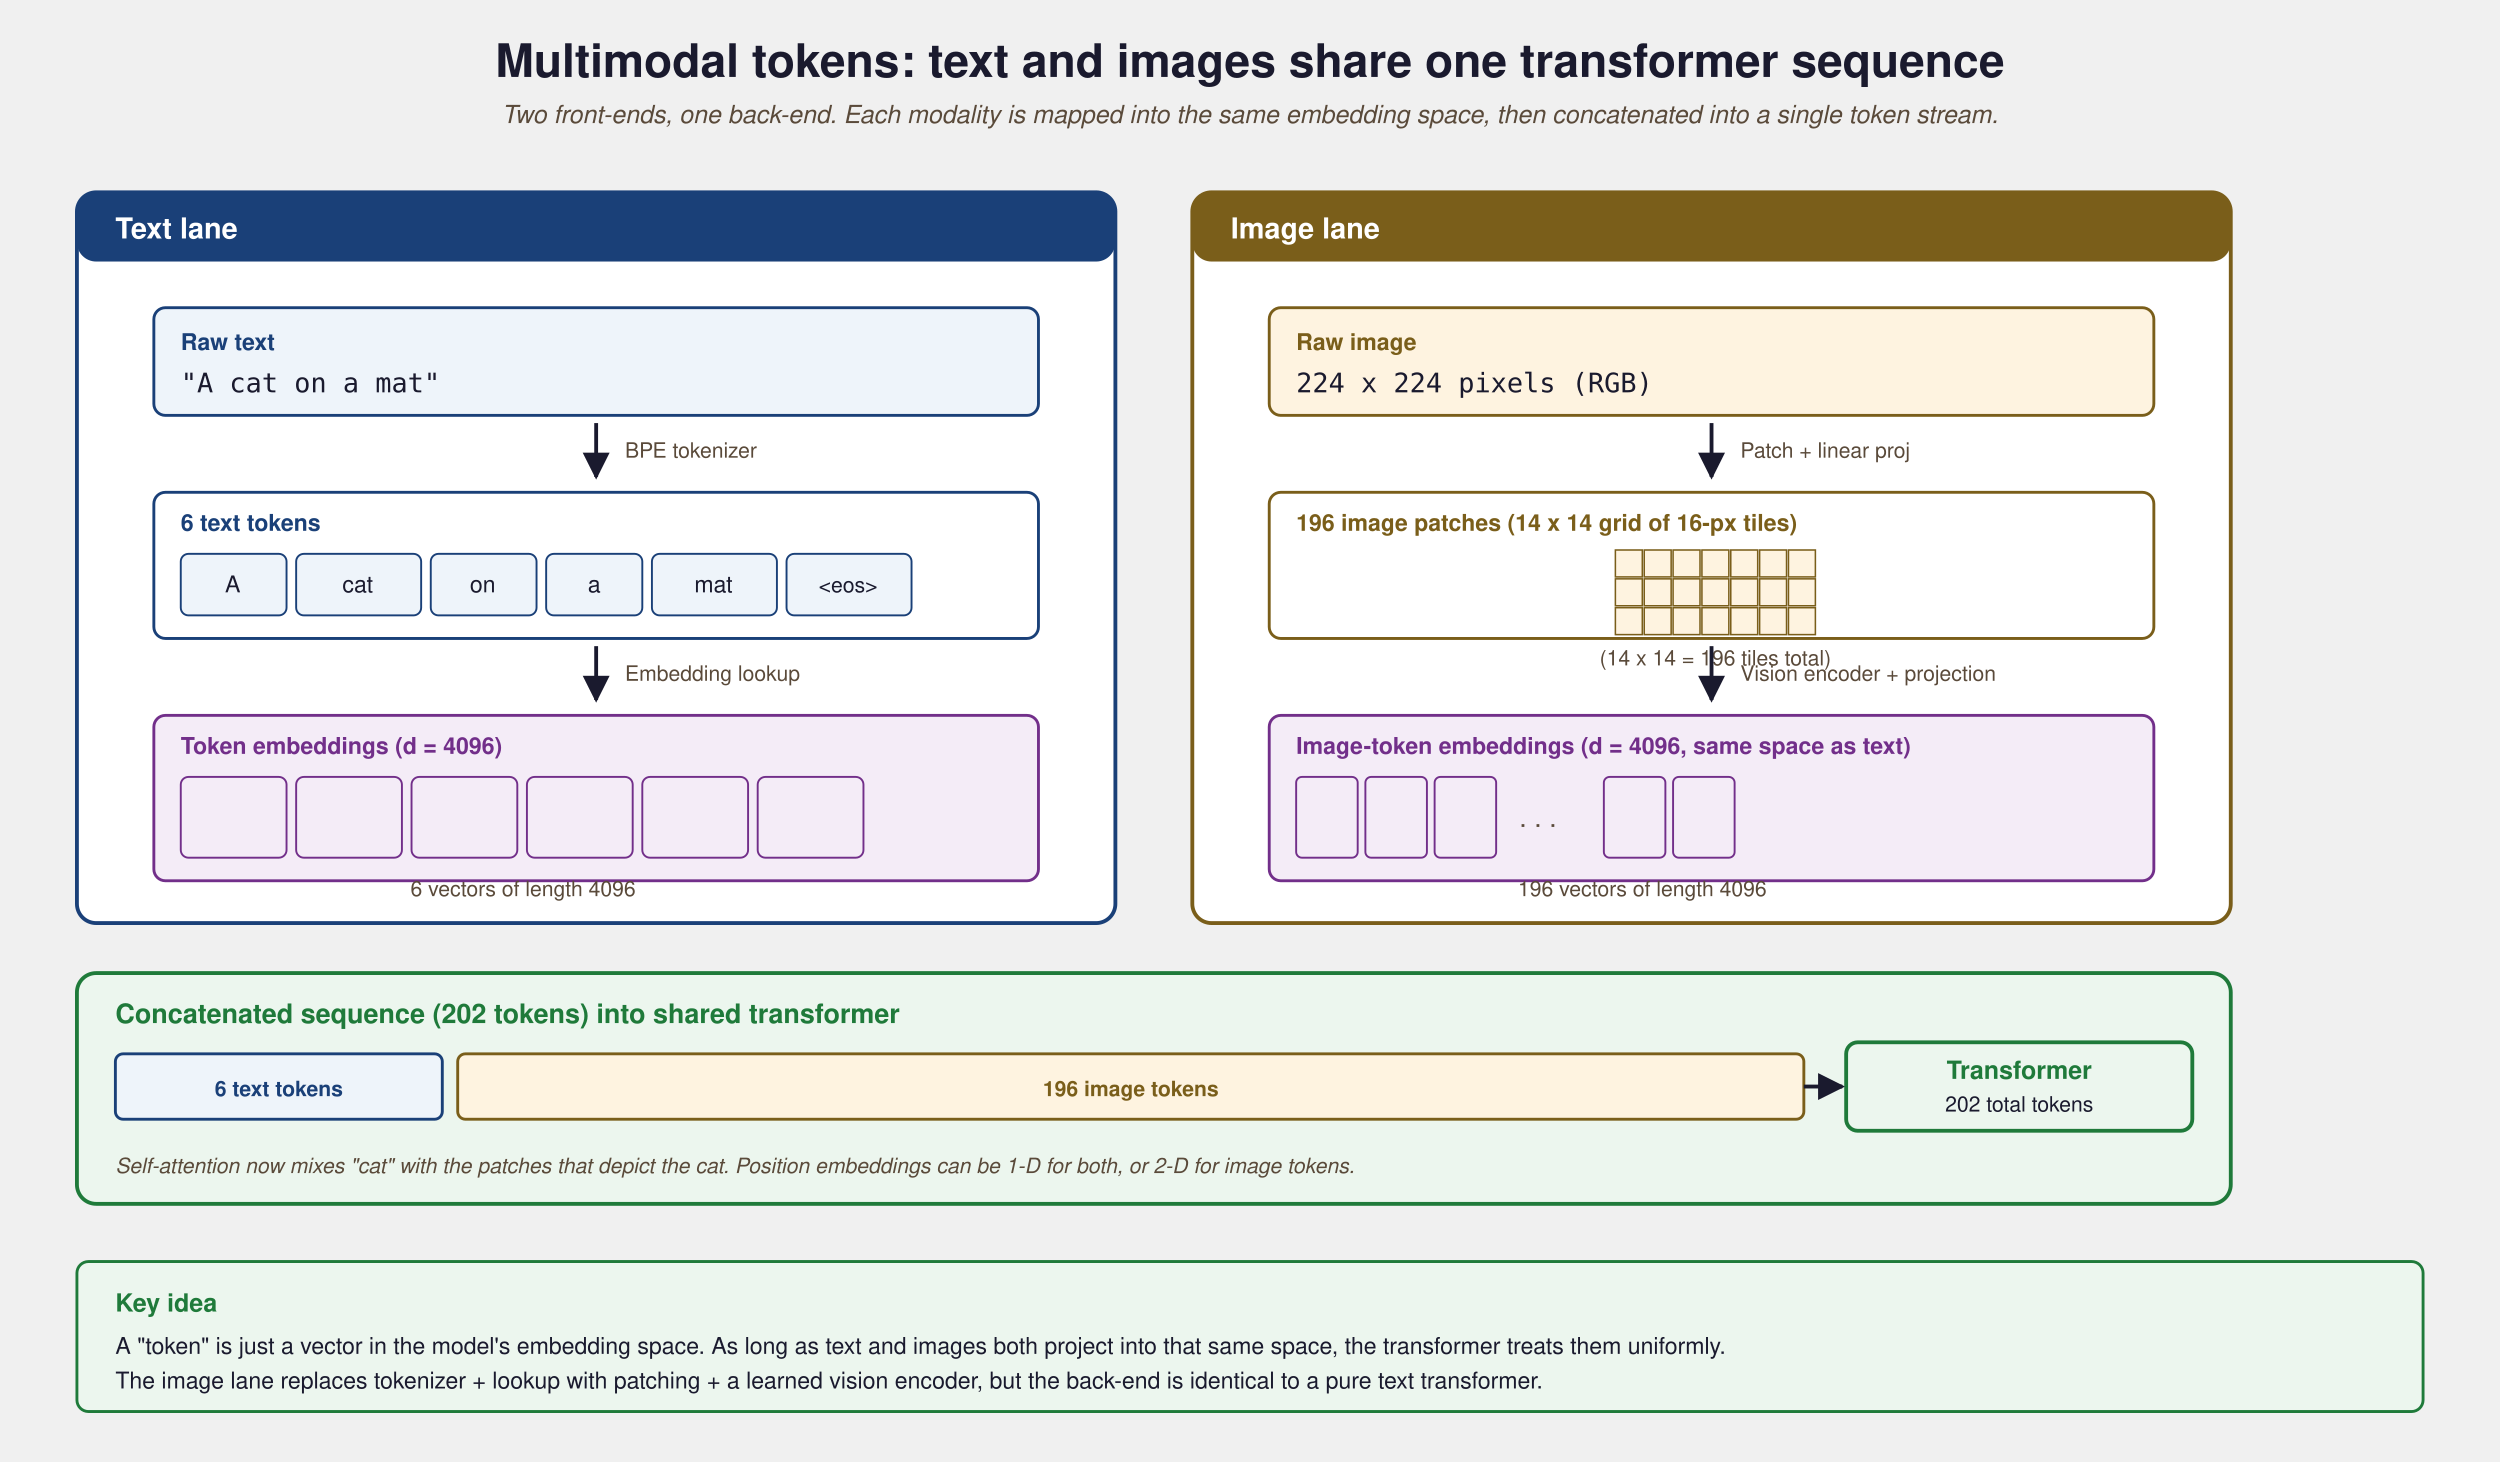
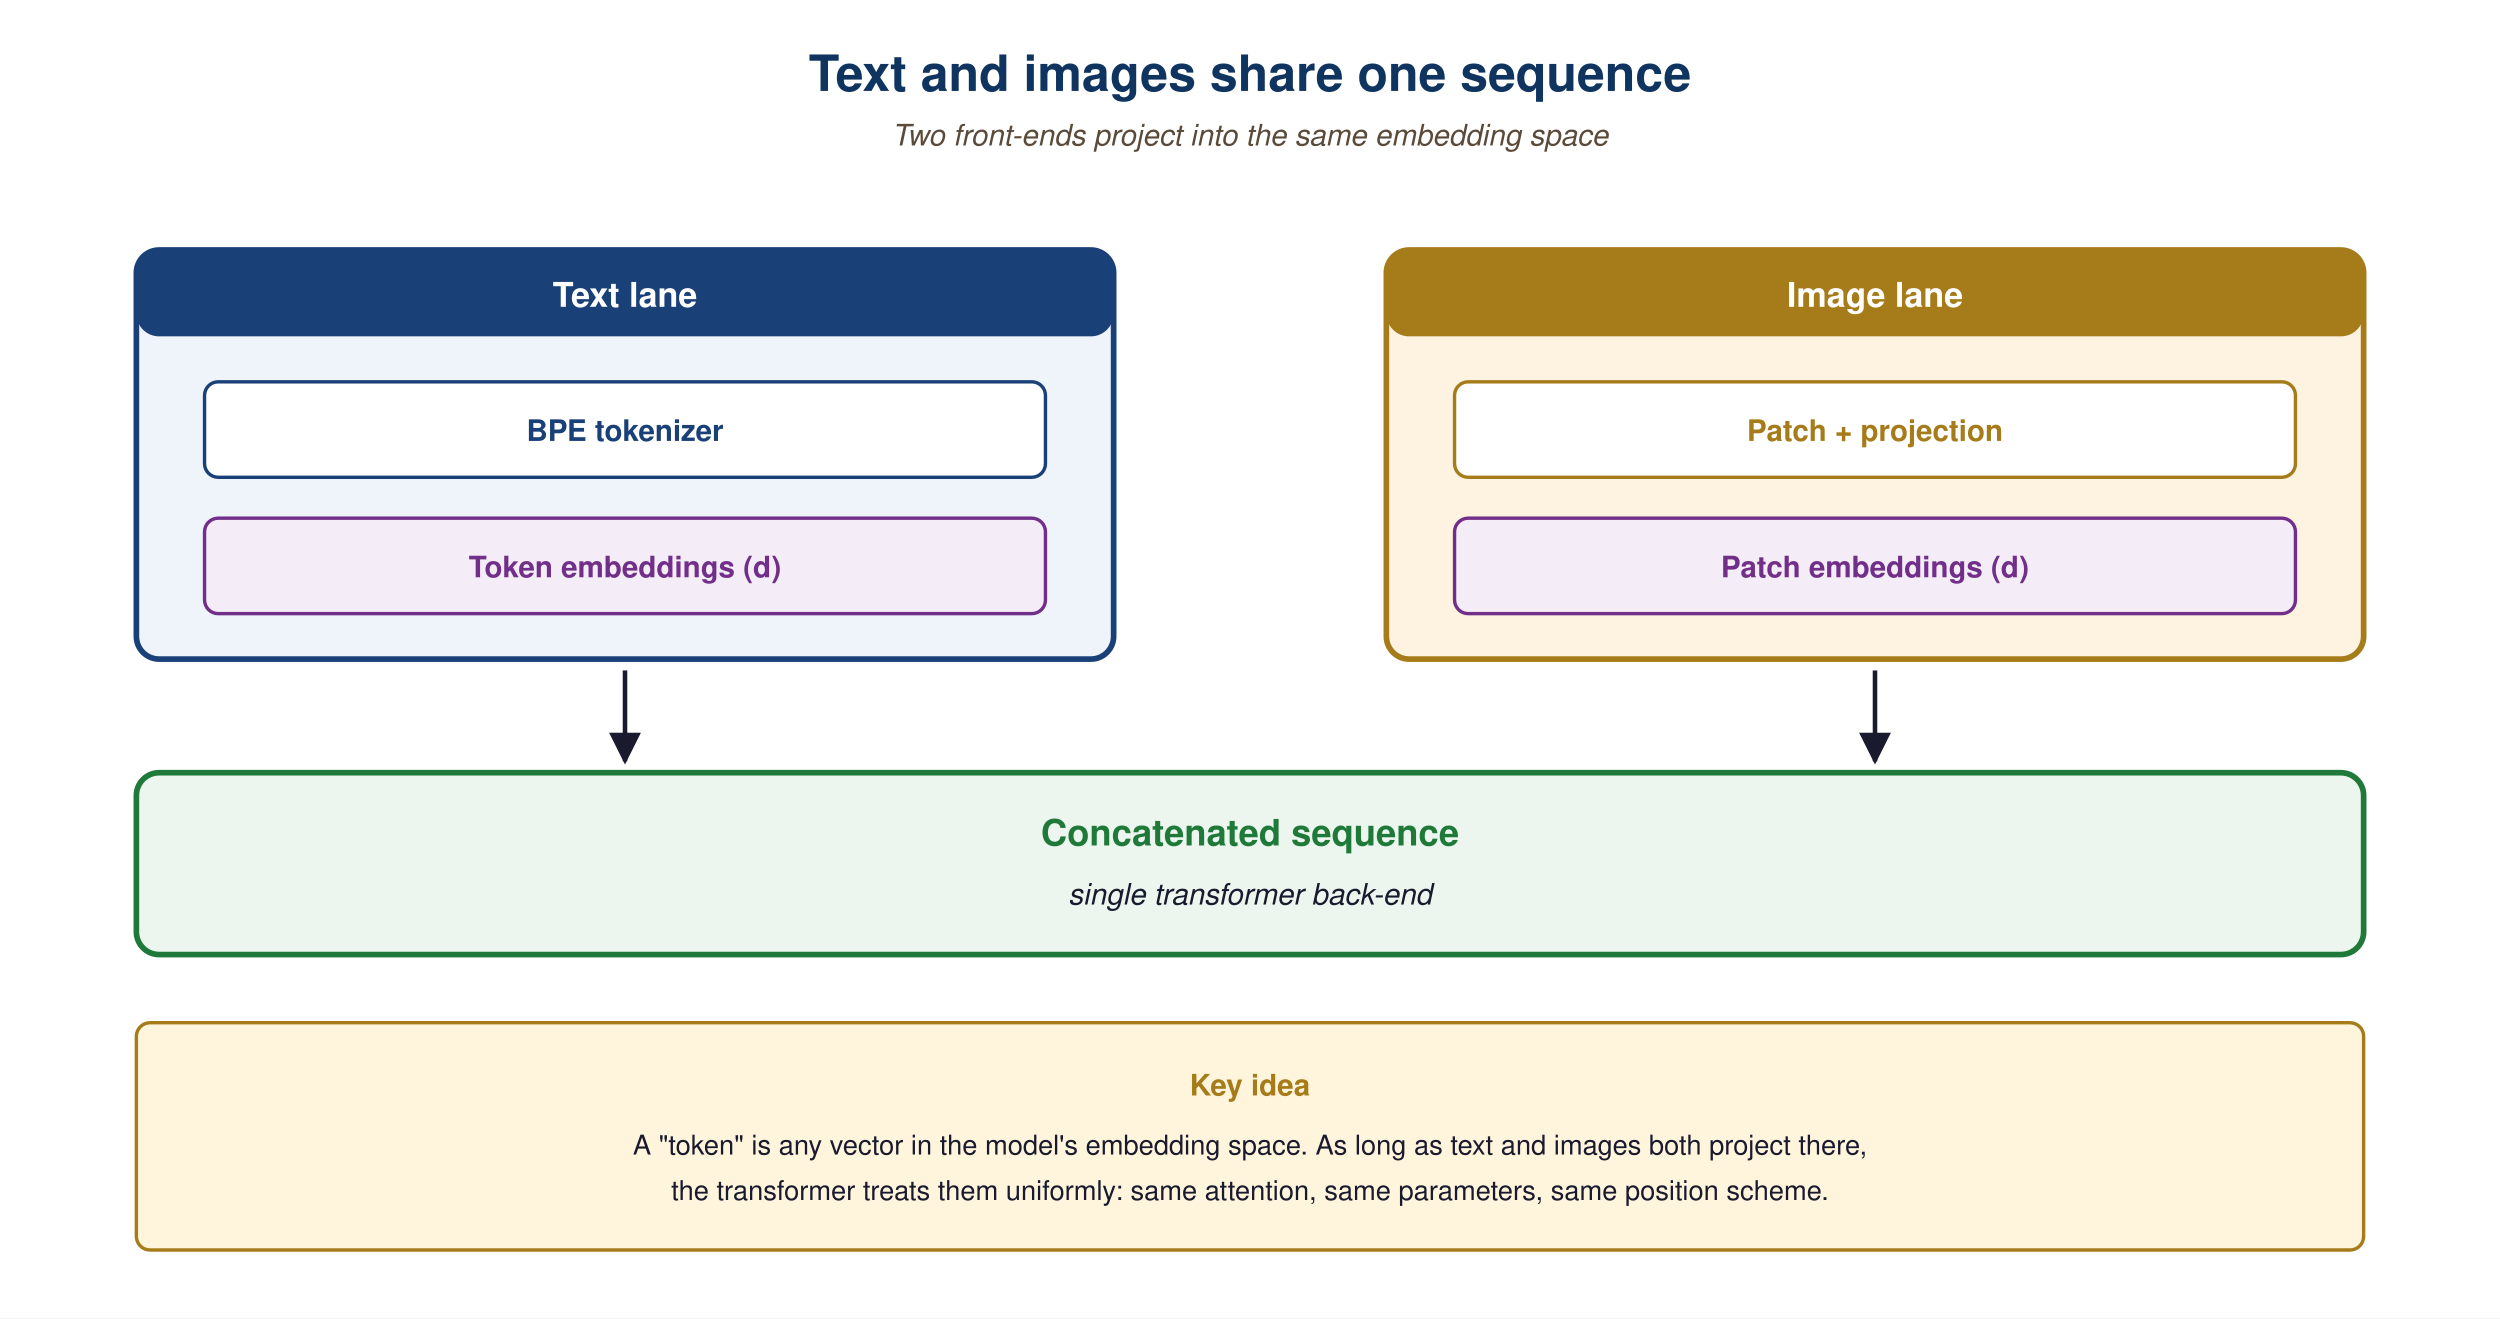
- <svg xmlns="http://www.w3.org/2000/svg" viewBox="0 0 1300 760" font-family="Helvetica, Arial, sans-serif">
+ <svg xmlns="http://www.w3.org/2000/svg" viewBox="0 0 1100 580" font-family="Helvetica, Arial, sans-serif">
+   <rect width="1100" height="580" fill="#ffffff" />
  <defs>
    <marker id="arr" viewBox="0 0 10 10" refX="9" refY="5" markerWidth="7" markerHeight="7" orient="auto-start-reverse">
      <path d="M 0 0 L 10 5 L 0 10 z" fill="#1a1a2e" />
    </marker>
  </defs>
-   <text x="650" y="40" font-size="24" font-weight="600" text-anchor="middle" fill="#1a1a2e">Multimodal tokens: text and images share one transformer sequence</text>
-   <text x="650" y="64" font-size="13" text-anchor="middle" fill="#5a4a3a" font-style="italic">Two front-ends, one back-end. Each modality is mapped into the same embedding space, then concatenated into a single token stream.</text>
-   <g transform="translate(40, 100)">
-     <rect x="0" y="0" width="540" height="380" rx="10" fill="#ffffff" stroke="#1a4078" stroke-width="2" />
-     <rect x="0" y="0" width="540" height="36" rx="10" fill="#1a4078" />
-     <text x="20" y="24" font-size="15" font-weight="700" fill="#ffffff">Text lane</text>
-     <g transform="translate(40, 60)">
-       <rect x="0" y="0" width="460" height="56" rx="6" fill="#eef4fa" stroke="#1a4078" stroke-width="1.5" />
-       <text x="14" y="22" font-size="12" font-weight="700" fill="#1a4078">Raw text</text>
-       <text x="14" y="44" font-size="14" fill="#1a1a2e" font-family="monospace">"A cat on a mat"</text>
-     </g>
-     <line x1="270" y1="120" x2="270" y2="148" stroke="#1a1a2e" stroke-width="2" marker-end="url(#arr)" />
-     <text x="285" y="138" font-size="11" fill="#5a4a3a">BPE tokenizer</text>
-     <g transform="translate(40, 156)">
-       <rect x="0" y="0" width="460" height="76" rx="6" fill="#ffffff" stroke="#1a4078" stroke-width="1.5" />
-       <text x="14" y="20" font-size="12" font-weight="700" fill="#1a4078">6 text tokens</text>
-       <g transform="translate(14, 32)">
-         <rect x="0" y="0" width="55" height="32" rx="4" fill="#eef4fa" stroke="#1a4078" />
-         <text x="27" y="20" font-size="12" text-anchor="middle" fill="#1a1a2e">A</text>
-         <rect x="60" y="0" width="65" height="32" rx="4" fill="#eef4fa" stroke="#1a4078" />
-         <text x="92" y="20" font-size="12" text-anchor="middle" fill="#1a1a2e">cat</text>
-         <rect x="130" y="0" width="55" height="32" rx="4" fill="#eef4fa" stroke="#1a4078" />
-         <text x="157" y="20" font-size="12" text-anchor="middle" fill="#1a1a2e">on</text>
-         <rect x="190" y="0" width="50" height="32" rx="4" fill="#eef4fa" stroke="#1a4078" />
-         <text x="215" y="20" font-size="12" text-anchor="middle" fill="#1a1a2e">a</text>
-         <rect x="245" y="0" width="65" height="32" rx="4" fill="#eef4fa" stroke="#1a4078" />
-         <text x="277" y="20" font-size="12" text-anchor="middle" fill="#1a1a2e">mat</text>
-         <rect x="315" y="0" width="65" height="32" rx="4" fill="#eef4fa" stroke="#1a4078" />
-         <text x="347" y="20" font-size="11" text-anchor="middle" fill="#1a1a2e">&lt;eos&gt;</text>
-       </g>
-     </g>
-     <line x1="270" y1="236" x2="270" y2="264" stroke="#1a1a2e" stroke-width="2" marker-end="url(#arr)" />
-     <text x="285" y="254" font-size="11" fill="#5a4a3a">Embedding lookup</text>
-     <g transform="translate(40, 272)">
-       <rect x="0" y="0" width="460" height="86" rx="6" fill="#f4ecf7" stroke="#722f8a" stroke-width="1.5" />
-       <text x="14" y="20" font-size="12" font-weight="700" fill="#722f8a">Token embeddings (d = 4096)</text>
-       <g transform="translate(14, 32)">
-         <rect x="0" y="0" width="55" height="42" rx="4" fill="#f4ecf7" stroke="#722f8a" />
-         <rect x="60" y="0" width="55" height="42" rx="4" fill="#f4ecf7" stroke="#722f8a" />
-         <rect x="120" y="0" width="55" height="42" rx="4" fill="#f4ecf7" stroke="#722f8a" />
-         <rect x="180" y="0" width="55" height="42" rx="4" fill="#f4ecf7" stroke="#722f8a" />
-         <rect x="240" y="0" width="55" height="42" rx="4" fill="#f4ecf7" stroke="#722f8a" />
-         <rect x="300" y="0" width="55" height="42" rx="4" fill="#f4ecf7" stroke="#722f8a" />
-         <text x="178" y="62" font-size="11" text-anchor="middle" fill="#5a4a3a">6 vectors of length 4096</text>
-       </g>
-     </g>
+   <text x="550" y="40" font-size="22" font-weight="700" text-anchor="middle" fill="#0f3460">Text and images share one sequence</text>
+   <text x="550" y="64" font-size="13" font-style="italic" text-anchor="middle" fill="#5a4a3a">Two front-ends project into the same embedding space</text>
+   <g transform="translate(60, 110)">
+     <rect width="430" height="180" rx="10" fill="#eef4fa" stroke="#1a4078" stroke-width="2.5" />
+     <rect x="0" y="0" width="430" height="38" rx="10" fill="#1a4078" />
+     <text x="215" y="25" font-size="15" font-weight="700" text-anchor="middle" fill="#ffffff">Text lane</text>
+     <rect x="30" y="58" width="370" height="42" rx="6" fill="#ffffff" stroke="#1a4078" stroke-width="1.5" />
+     <text x="215" y="84" font-size="13" font-weight="700" text-anchor="middle" fill="#1a4078">BPE tokenizer</text>
+     <rect x="30" y="118" width="370" height="42" rx="6" fill="#f4ecf7" stroke="#722f8a" stroke-width="1.5" />
+     <text x="215" y="144" font-size="13" font-weight="700" text-anchor="middle" fill="#722f8a">Token embeddings (d)</text>
  </g>
-   <g transform="translate(620, 100)">
-     <rect x="0" y="0" width="540" height="380" rx="10" fill="#ffffff" stroke="#7a5e1a" stroke-width="2" />
-     <rect x="0" y="0" width="540" height="36" rx="10" fill="#7a5e1a" />
-     <text x="20" y="24" font-size="15" font-weight="700" fill="#ffffff">Image lane</text>
-     <g transform="translate(40, 60)">
-       <rect x="0" y="0" width="460" height="56" rx="6" fill="#fef3e0" stroke="#7a5e1a" stroke-width="1.5" />
-       <text x="14" y="22" font-size="12" font-weight="700" fill="#7a5e1a">Raw image</text>
-       <text x="14" y="44" font-size="14" fill="#1a1a2e" font-family="monospace">224 x 224 pixels (RGB)</text>
-     </g>
-     <line x1="270" y1="120" x2="270" y2="148" stroke="#1a1a2e" stroke-width="2" marker-end="url(#arr)" />
-     <text x="285" y="138" font-size="11" fill="#5a4a3a">Patch + linear proj</text>
-     <g transform="translate(40, 156)">
-       <rect x="0" y="0" width="460" height="76" rx="6" fill="#ffffff" stroke="#7a5e1a" stroke-width="1.5" />
-       <text x="14" y="20" font-size="12" font-weight="700" fill="#7a5e1a">196 image patches (14 x 14 grid of 16-px tiles)</text>
-       <g transform="translate(180, 30)">
-         <g fill="#fef3e0" stroke="#7a5e1a" stroke-width="0.8">
-           <rect x="0" y="0" width="14" height="14" />
-           <rect x="15" y="0" width="14" height="14" />
-           <rect x="30" y="0" width="14" height="14" />
-           <rect x="45" y="0" width="14" height="14" />
-           <rect x="60" y="0" width="14" height="14" />
-           <rect x="75" y="0" width="14" height="14" />
-           <rect x="90" y="0" width="14" height="14" />
-           <rect x="0" y="15" width="14" height="14" />
-           <rect x="15" y="15" width="14" height="14" />
-           <rect x="30" y="15" width="14" height="14" />
-           <rect x="45" y="15" width="14" height="14" />
-           <rect x="60" y="15" width="14" height="14" />
-           <rect x="75" y="15" width="14" height="14" />
-           <rect x="90" y="15" width="14" height="14" />
-           <rect x="0" y="30" width="14" height="14" />
-           <rect x="15" y="30" width="14" height="14" />
-           <rect x="30" y="30" width="14" height="14" />
-           <rect x="45" y="30" width="14" height="14" />
-           <rect x="60" y="30" width="14" height="14" />
-           <rect x="75" y="30" width="14" height="14" />
-           <rect x="90" y="30" width="14" height="14" />
-         </g>
-         <text x="52" y="60" font-size="11" text-anchor="middle" fill="#5a4a3a">(14 x 14 = 196 tiles total)</text>
-       </g>
-     </g>
-     <line x1="270" y1="236" x2="270" y2="264" stroke="#1a1a2e" stroke-width="2" marker-end="url(#arr)" />
-     <text x="285" y="254" font-size="11" fill="#5a4a3a">Vision encoder + projection</text>
-     <g transform="translate(40, 272)">
-       <rect x="0" y="0" width="460" height="86" rx="6" fill="#f4ecf7" stroke="#722f8a" stroke-width="1.5" />
-       <text x="14" y="20" font-size="12" font-weight="700" fill="#722f8a">Image-token embeddings (d = 4096, same space as text)</text>
-       <g transform="translate(14, 32)">
-         <rect x="0" y="0" width="32" height="42" rx="3" fill="#f4ecf7" stroke="#722f8a" />
-         <rect x="36" y="0" width="32" height="42" rx="3" fill="#f4ecf7" stroke="#722f8a" />
-         <rect x="72" y="0" width="32" height="42" rx="3" fill="#f4ecf7" stroke="#722f8a" />
-         <text x="116" y="26" font-size="14" fill="#5a4a3a">. . .</text>
-         <rect x="160" y="0" width="32" height="42" rx="3" fill="#f4ecf7" stroke="#722f8a" />
-         <rect x="196" y="0" width="32" height="42" rx="3" fill="#f4ecf7" stroke="#722f8a" />
-         <text x="180" y="62" font-size="11" text-anchor="middle" fill="#5a4a3a">196 vectors of length 4096</text>
-       </g>
-     </g>
+   <g transform="translate(610, 110)">
+     <rect width="430" height="180" rx="10" fill="#fef3e0" stroke="#a67c1a" stroke-width="2.5" />
+     <rect x="0" y="0" width="430" height="38" rx="10" fill="#a67c1a" />
+     <text x="215" y="25" font-size="15" font-weight="700" text-anchor="middle" fill="#ffffff">Image lane</text>
+     <rect x="30" y="58" width="370" height="42" rx="6" fill="#ffffff" stroke="#a67c1a" stroke-width="1.5" />
+     <text x="215" y="84" font-size="13" font-weight="700" text-anchor="middle" fill="#a67c1a">Patch + projection</text>
+     <rect x="30" y="118" width="370" height="42" rx="6" fill="#f4ecf7" stroke="#722f8a" stroke-width="1.5" />
+     <text x="215" y="144" font-size="13" font-weight="700" text-anchor="middle" fill="#722f8a">Patch embeddings (d)</text>
  </g>
-   <g transform="translate(40, 506)">
-     <rect x="0" y="0" width="1120" height="120" rx="10" fill="#ecf6ee" stroke="#1f7a3a" stroke-width="2" />
-     <text x="20" y="26" font-size="14" font-weight="700" fill="#1f7a3a">Concatenated sequence (202 tokens) into shared transformer</text>
-     <g transform="translate(20, 42)">
-       <rect x="0" y="0" width="170" height="34" rx="4" fill="#eef4fa" stroke="#1a4078" stroke-width="1.5" />
-       <text x="85" y="22" font-size="11" text-anchor="middle" fill="#1a4078" font-weight="700">6 text tokens</text>
-       <rect x="178" y="0" width="700" height="34" rx="4" fill="#fef3e0" stroke="#7a5e1a" stroke-width="1.5" />
-       <text x="528" y="22" font-size="11" text-anchor="middle" fill="#7a5e1a" font-weight="700">196 image tokens</text>
-       <rect x="900" y="-6" width="180" height="46" rx="6" fill="#ecf6ee" stroke="#1f7a3a" stroke-width="2" />
-       <text x="990" y="13" font-size="13" font-weight="700" text-anchor="middle" fill="#1f7a3a">Transformer</text>
-       <text x="990" y="30" font-size="11" text-anchor="middle" fill="#1a1a2e">202 total tokens</text>
-       <line x1="878" y1="17" x2="898" y2="17" stroke="#1a1a2e" stroke-width="2" marker-end="url(#arr)" />
-     </g>
-     <text x="20" y="104" font-size="11" fill="#5a4a3a" font-style="italic">Self-attention now mixes "cat" with the patches that depict the cat. Position embeddings can be 1-D for both, or 2-D for image tokens.</text>
+   <line x1="275" y1="295" x2="275" y2="335" stroke="#1a1a2e" stroke-width="2" marker-end="url(#arr)" />
+   <line x1="825" y1="295" x2="825" y2="335" stroke="#1a1a2e" stroke-width="2" marker-end="url(#arr)" />
+   <g transform="translate(60, 340)">
+     <rect width="980" height="80" rx="10" fill="#ecf6ee" stroke="#1f7a3a" stroke-width="2.5" />
+     <text x="490" y="32" font-size="16" font-weight="700" text-anchor="middle" fill="#1f7a3a">Concatenated sequence</text>
+     <text x="490" y="58" font-size="13" font-style="italic" text-anchor="middle" fill="#1a1a2e">single transformer back-end</text>
  </g>
-   <g transform="translate(40, 656)">
-     <rect x="0" y="0" width="1220" height="78" rx="6" fill="#ecf6ee" stroke="#1f7a3a" stroke-width="1.5" />
-     <text x="20" y="26" font-size="13" font-weight="700" fill="#1f7a3a">Key idea</text>
-     <text x="20" y="48" font-size="12" fill="#1a1a2e">A "token" is just a vector in the model's embedding space. As long as text and images both project into that same space, the transformer treats them uniformly.</text>
-     <text x="20" y="66" font-size="12" fill="#1a1a2e">The image lane replaces tokenizer + lookup with patching + a learned vision encoder, but the back-end is identical to a pure text transformer.</text>
+   <g transform="translate(60, 450)">
+     <rect width="980" height="100" rx="6" fill="#fff5dc" stroke="#a67c1a" stroke-width="1.5" />
+     <text x="490" y="32" font-size="13" font-weight="700" text-anchor="middle" fill="#a67c1a">Key idea</text>
+     <text x="490" y="58" font-size="12" text-anchor="middle" fill="#1a1a2e">A "token" is any vector in the model's embedding space. As long as text and images both project there,</text>
+     <text x="490" y="78" font-size="12" text-anchor="middle" fill="#1a1a2e">the transformer treats them uniformly: same attention, same parameters, same position scheme.</text>
  </g>
</svg>
